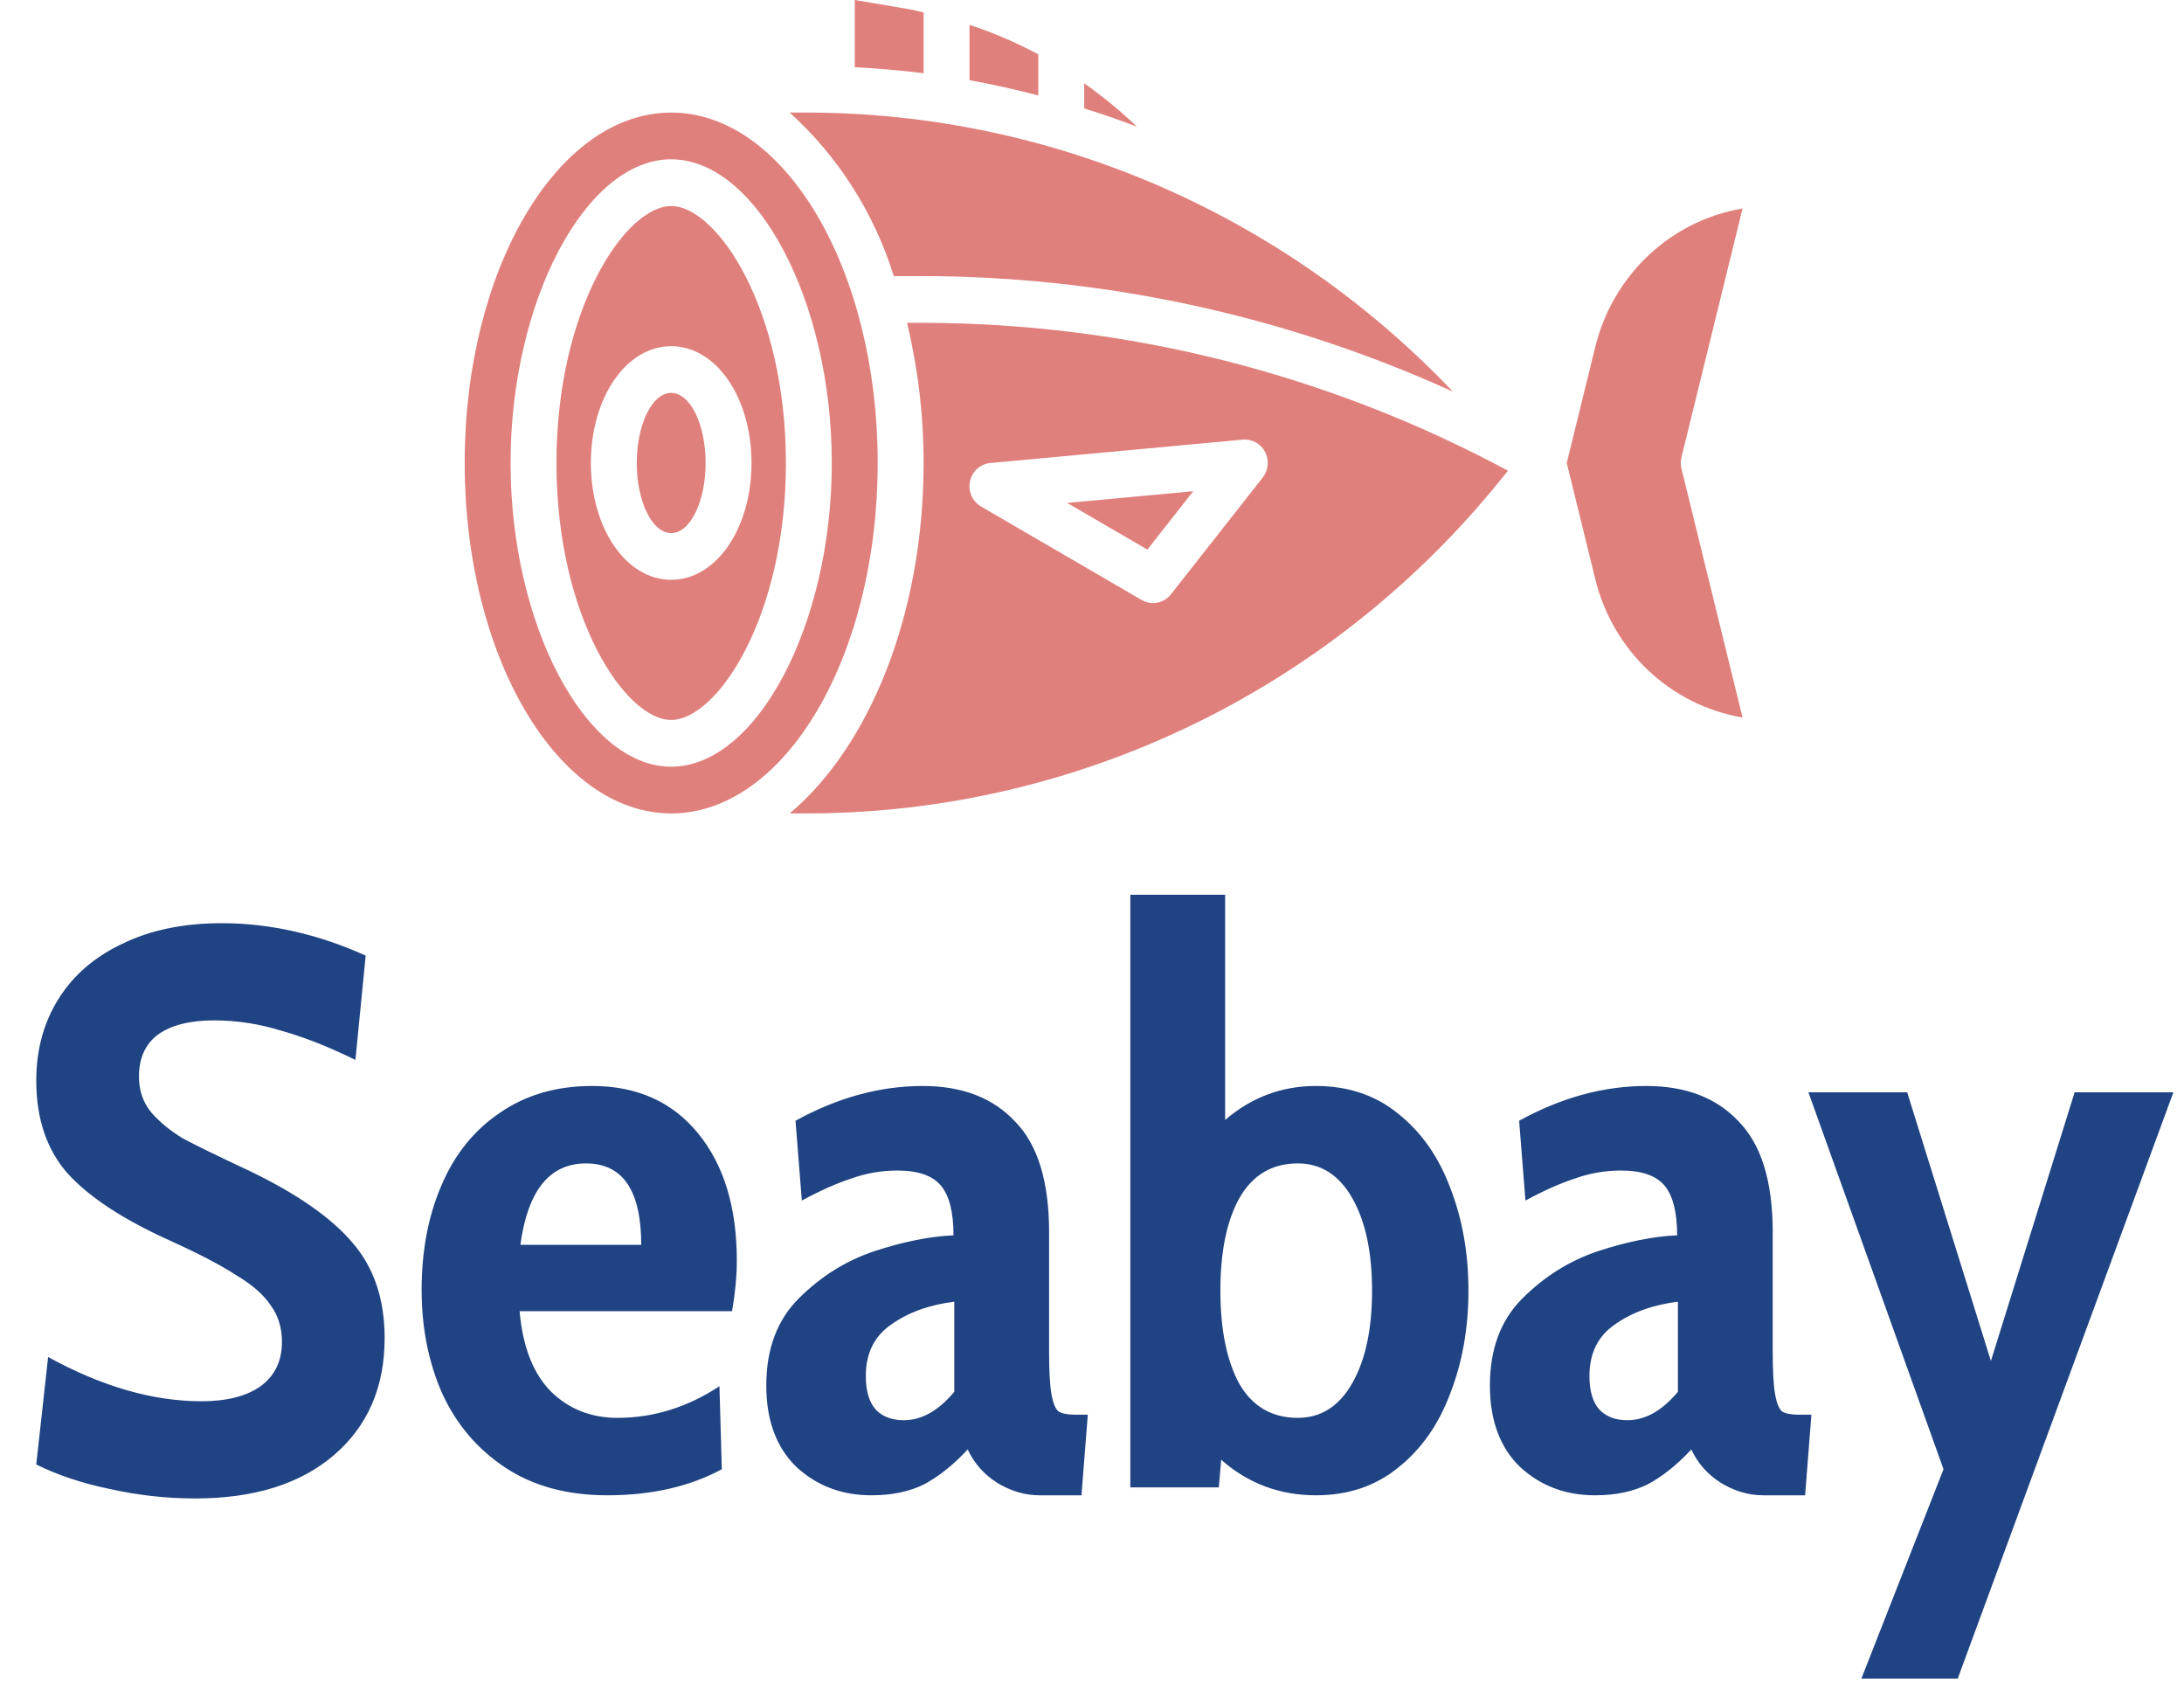
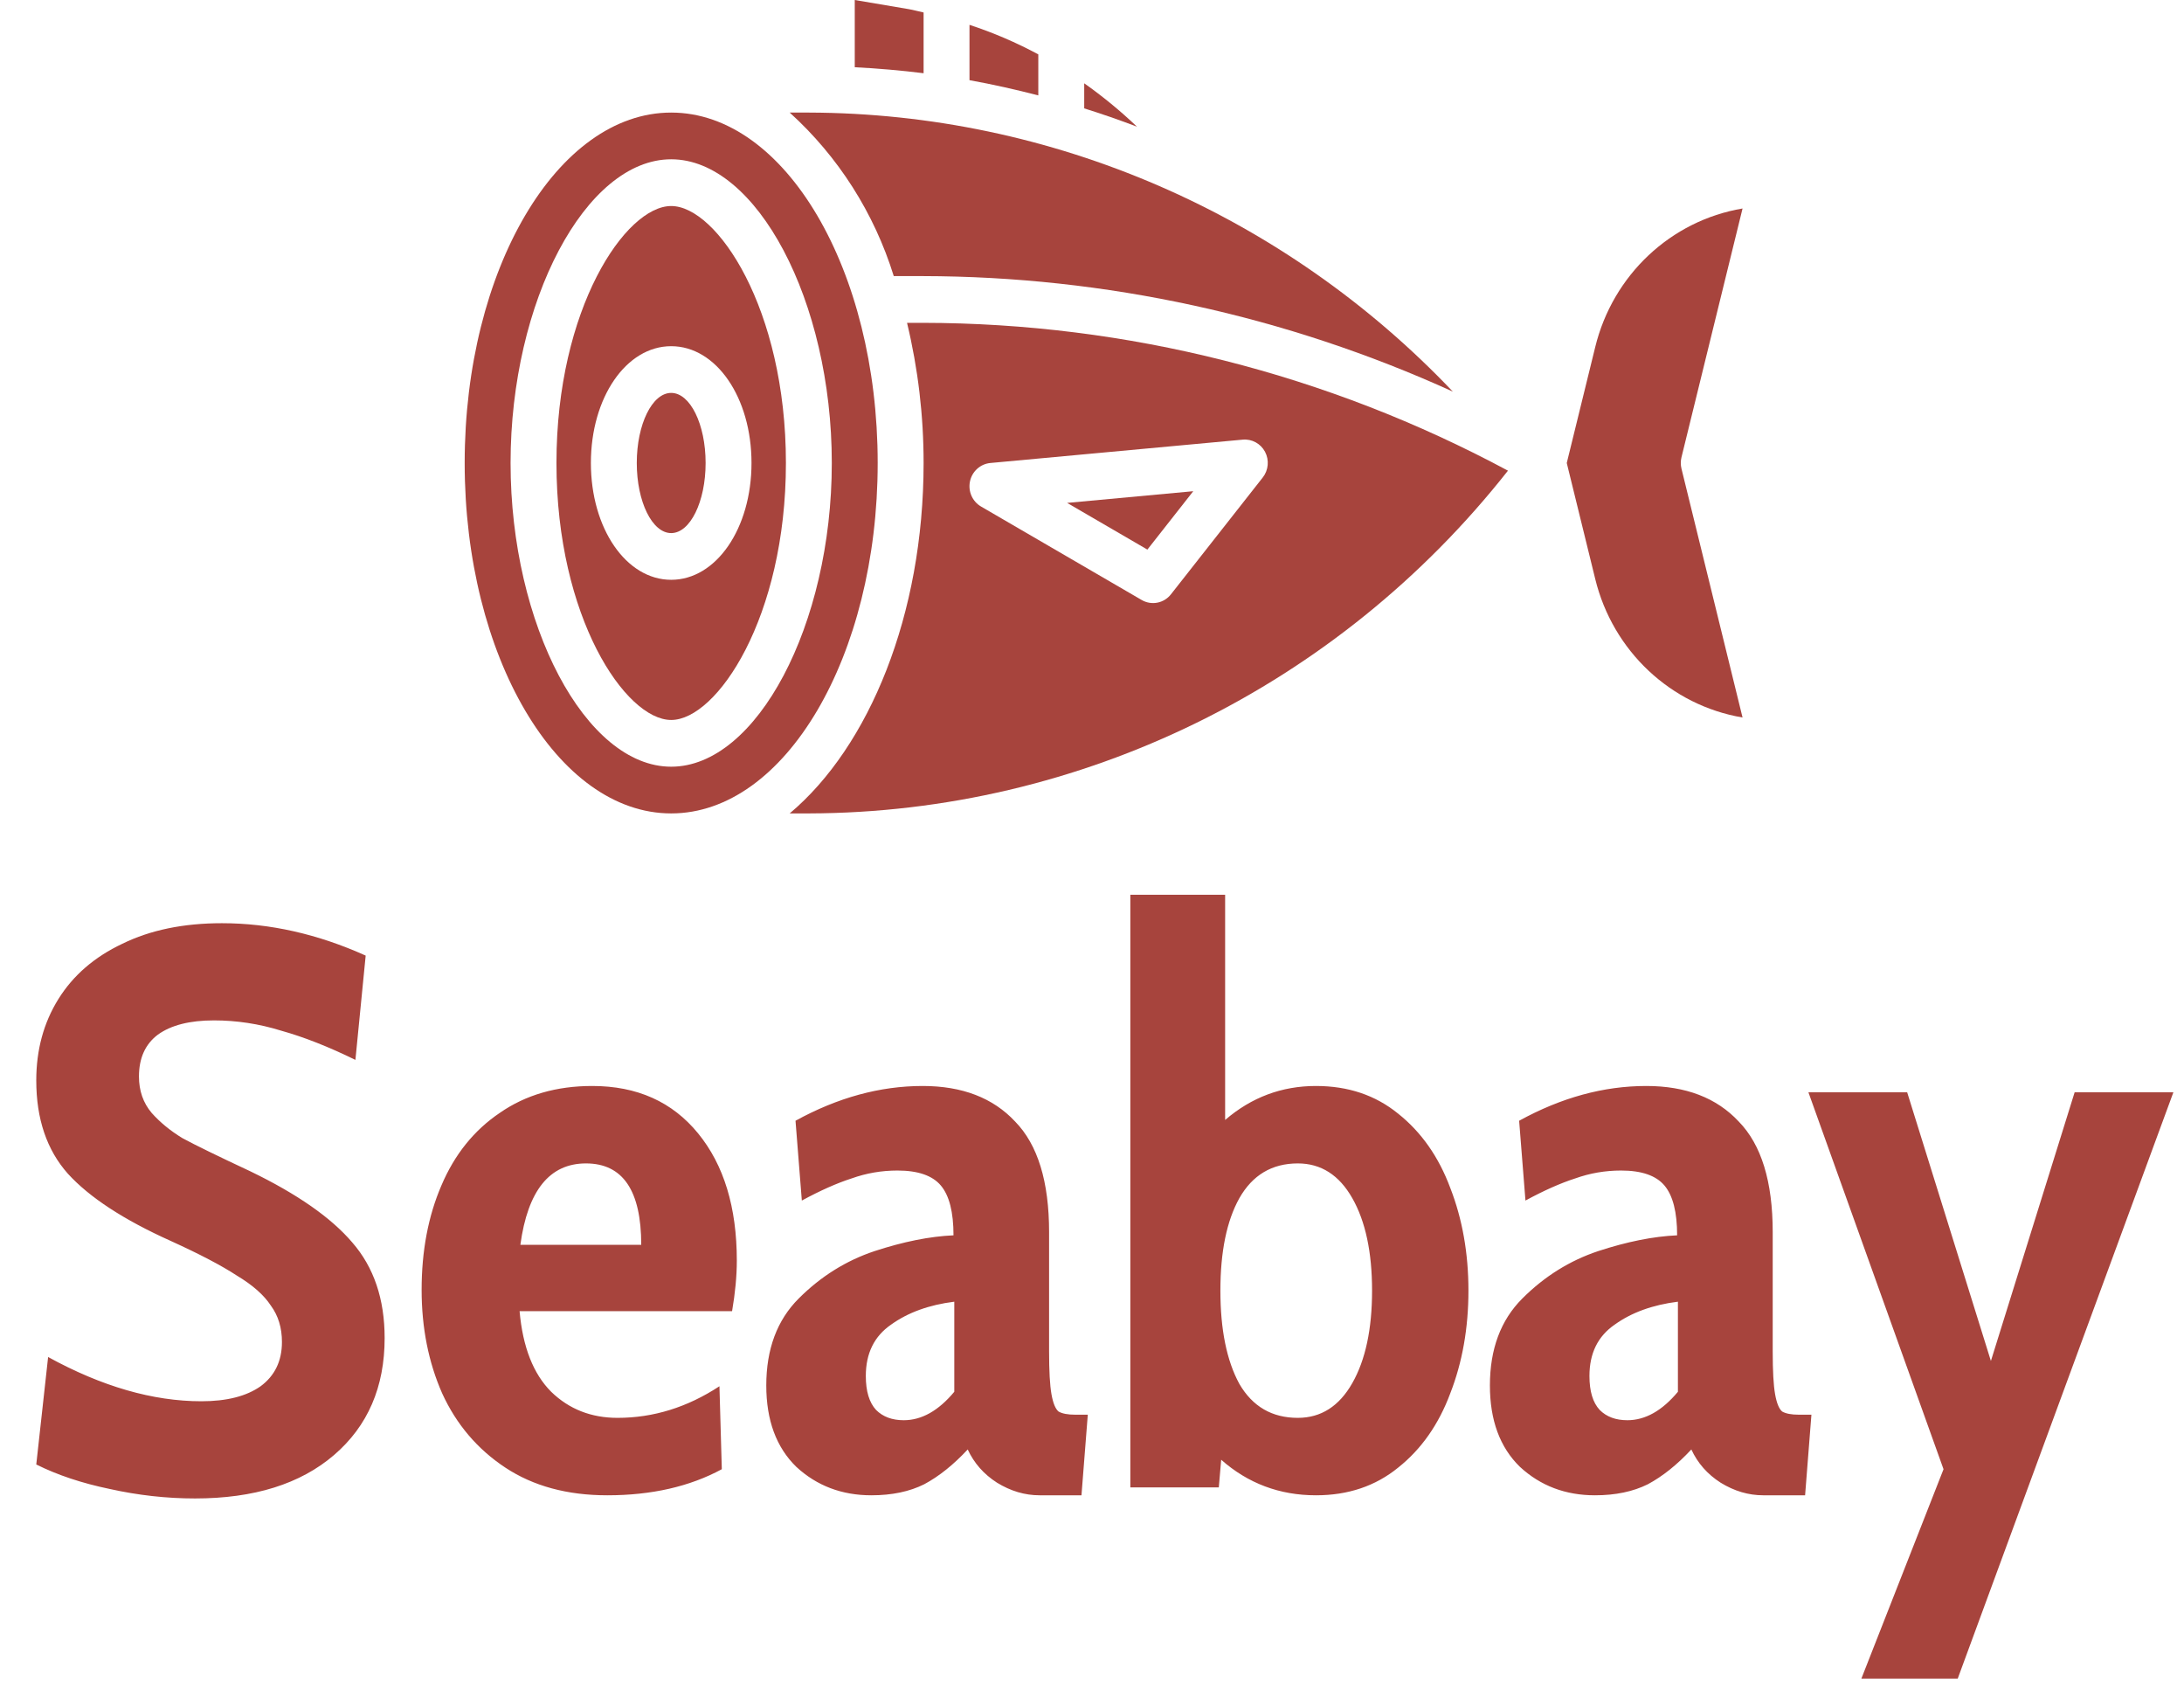
<svg xmlns="http://www.w3.org/2000/svg" width="94" height="73" viewBox="0 0 94 73" fill="none">
-   <path d="M8.395 64.476C7.171 64.476 5.947 64.34 4.723 64.068C3.522 63.819 2.468 63.467 1.561 63.014L2.071 58.39C4.383 59.659 6.582 60.294 8.667 60.294C9.755 60.294 10.605 60.079 11.217 59.648C11.829 59.195 12.135 58.56 12.135 57.744C12.135 57.132 11.976 56.611 11.659 56.18C11.364 55.727 10.877 55.296 10.197 54.888C9.54 54.457 8.588 53.959 7.341 53.392C5.324 52.485 3.85 51.522 2.921 50.502C2.014 49.482 1.561 48.145 1.561 46.49C1.561 45.175 1.878 44.008 2.513 42.988C3.148 41.968 4.066 41.175 5.267 40.608C6.468 40.019 7.896 39.724 9.551 39.724C11.614 39.724 13.676 40.189 15.739 41.118L15.297 45.606C14.141 45.039 13.076 44.62 12.101 44.348C11.149 44.053 10.186 43.906 9.211 43.906C8.168 43.906 7.364 44.11 6.797 44.518C6.253 44.926 5.981 45.527 5.981 46.32C5.981 46.932 6.162 47.453 6.525 47.884C6.888 48.292 7.33 48.655 7.851 48.972C8.395 49.267 9.37 49.743 10.775 50.4C12.792 51.375 14.254 52.395 15.161 53.46C16.09 54.525 16.555 55.897 16.555 57.574C16.555 59.682 15.83 61.359 14.379 62.606C12.928 63.853 10.934 64.476 8.395 64.476ZM26.137 64.34C24.415 64.34 22.953 63.943 21.751 63.15C20.55 62.357 19.643 61.291 19.031 59.954C18.442 58.617 18.147 57.132 18.147 55.5C18.147 53.823 18.431 52.327 18.997 51.012C19.564 49.675 20.403 48.632 21.513 47.884C22.624 47.113 23.95 46.728 25.491 46.728C27.418 46.728 28.937 47.408 30.047 48.768C31.158 50.128 31.713 51.953 31.713 54.242C31.713 54.899 31.645 55.625 31.509 56.418H22.363C22.499 57.959 22.953 59.115 23.723 59.886C24.494 60.634 25.446 61.008 26.579 61.008C28.121 61.008 29.583 60.555 30.965 59.648L31.067 63.218C29.685 63.966 28.041 64.34 26.137 64.34ZM27.599 53.562C27.599 51.227 26.806 50.06 25.219 50.06C23.655 50.06 22.715 51.227 22.397 53.562H27.599ZM37.503 64.34C36.234 64.34 35.157 63.932 34.273 63.116C33.412 62.277 32.981 61.11 32.981 59.614C32.981 58.05 33.446 56.803 34.375 55.874C35.327 54.922 36.415 54.242 37.639 53.834C38.886 53.426 40.019 53.199 41.039 53.154C41.039 52.157 40.858 51.443 40.495 51.012C40.133 50.581 39.509 50.366 38.625 50.366C37.945 50.366 37.288 50.479 36.653 50.706C36.019 50.91 35.305 51.227 34.511 51.658L34.239 48.224C36.053 47.227 37.877 46.728 39.713 46.728C41.413 46.728 42.739 47.238 43.691 48.258C44.666 49.255 45.153 50.842 45.153 53.018V58.152C45.153 58.991 45.187 59.603 45.255 59.988C45.323 60.373 45.425 60.623 45.561 60.736C45.72 60.827 45.958 60.872 46.275 60.872H46.819L46.547 64.34H44.745C44.111 64.34 43.499 64.159 42.909 63.796C42.343 63.433 41.923 62.957 41.651 62.368C41.039 63.025 40.416 63.524 39.781 63.864C39.147 64.181 38.387 64.34 37.503 64.34ZM38.897 61.11C39.668 61.11 40.393 60.702 41.073 59.886V56.01C39.985 56.146 39.079 56.475 38.353 56.996C37.628 57.495 37.265 58.231 37.265 59.206C37.265 59.863 37.413 60.351 37.707 60.668C38.002 60.963 38.399 61.11 38.897 61.11ZM56.64 46.728C58.023 46.728 59.202 47.125 60.176 47.918C61.173 48.711 61.922 49.777 62.42 51.114C62.941 52.451 63.202 53.925 63.202 55.534C63.202 57.143 62.941 58.617 62.42 59.954C61.922 61.291 61.173 62.357 60.176 63.15C59.202 63.943 58.023 64.34 56.64 64.34C55.076 64.34 53.716 63.83 52.56 62.81L52.458 64H48.65V38.5H52.73V48.19C53.864 47.215 55.167 46.728 56.64 46.728ZM55.858 61.008C56.855 61.008 57.638 60.509 58.204 59.512C58.771 58.515 59.054 57.189 59.054 55.534C59.054 53.879 58.771 52.553 58.204 51.556C57.638 50.559 56.855 50.06 55.858 50.06C54.748 50.06 53.909 50.559 53.342 51.556C52.798 52.531 52.526 53.857 52.526 55.534C52.526 57.211 52.798 58.549 53.342 59.546C53.909 60.521 54.748 61.008 55.858 61.008ZM68.648 64.34C67.378 64.34 66.302 63.932 65.418 63.116C64.556 62.277 64.126 61.11 64.126 59.614C64.126 58.05 64.59 56.803 65.52 55.874C66.472 54.922 67.56 54.242 68.784 53.834C70.03 53.426 71.164 53.199 72.184 53.154C72.184 52.157 72.002 51.443 71.64 51.012C71.277 50.581 70.654 50.366 69.77 50.366C69.09 50.366 68.432 50.479 67.798 50.706C67.163 50.91 66.449 51.227 65.656 51.658L65.384 48.224C67.197 47.227 69.022 46.728 70.858 46.728C72.558 46.728 73.884 47.238 74.836 48.258C75.81 49.255 76.298 50.842 76.298 53.018V58.152C76.298 58.991 76.332 59.603 76.4 59.988C76.468 60.373 76.57 60.623 76.706 60.736C76.864 60.827 77.102 60.872 77.42 60.872H77.964L77.692 64.34H75.89C75.255 64.34 74.643 64.159 74.054 63.796C73.487 63.433 73.068 62.957 72.796 62.368C72.184 63.025 71.56 63.524 70.926 63.864C70.291 64.181 69.532 64.34 68.648 64.34ZM70.042 61.11C70.812 61.11 71.538 60.702 72.218 59.886V56.01C71.13 56.146 70.223 56.475 69.498 56.996C68.772 57.495 68.41 58.231 68.41 59.206C68.41 59.863 68.557 60.351 68.852 60.668C69.146 60.963 69.543 61.11 70.042 61.11ZM83.65 63.218L77.835 47H82.085L85.689 58.56L89.293 47H93.543L84.261 72.228H80.114L83.65 63.218Z" fill="#204383" />
-   <path d="M39.111 0.393L36.789 0V2.893C37.782 2.943 38.769 3.029 39.752 3.151V0.537C39.537 0.492 39.327 0.43 39.111 0.393Z" fill="#E0807C" />
-   <path d="M28.888 8.865C26.923 8.865 23.95 13.276 23.95 19.922C23.95 26.568 26.923 30.979 28.888 30.979C30.854 30.979 33.826 26.568 33.826 19.922C33.826 13.276 30.854 8.865 28.888 8.865ZM28.888 24.948C26.95 24.948 25.432 22.736 25.432 19.922C25.432 17.108 26.95 14.896 28.888 14.896C30.827 14.896 32.345 17.108 32.345 19.922C32.345 22.736 30.827 24.948 28.888 24.948Z" fill="#E0807C" />
-   <path d="M30.37 19.922C30.37 18.257 29.706 16.906 28.888 16.906C28.07 16.906 27.407 18.257 27.407 19.922C27.407 21.587 28.07 22.938 28.888 22.938C29.706 22.938 30.37 21.587 30.37 19.922Z" fill="#E0807C" />
-   <path d="M33.989 4.844C36.078 6.735 37.626 9.166 38.468 11.88H39.717C47.579 11.893 55.351 13.586 62.53 16.85C55.262 9.204 45.266 4.874 34.814 4.844H33.989Z" fill="#E0807C" />
-   <path d="M41.727 1.069V3.45C42.724 3.629 43.711 3.853 44.689 4.105V2.34C43.74 1.829 42.748 1.404 41.727 1.069Z" fill="#E0807C" />
-   <path d="M75 8.971C71.909 9.493 69.417 11.834 68.66 14.929L67.434 19.922L68.66 24.915C69.417 28.01 71.909 30.351 75 30.873L72.371 20.165C72.332 20.005 72.332 19.838 72.371 19.678L75 8.971Z" fill="#E0807C" />
-   <path d="M46.665 4.663C47.429 4.903 48.186 5.165 48.936 5.451C48.225 4.773 47.465 4.149 46.665 3.584V4.663Z" fill="#E0807C" />
-   <path d="M39.039 13.891C39.514 15.865 39.753 17.89 39.752 19.922C39.752 26.445 37.414 32.121 33.989 35H34.814C46.519 34.969 57.581 29.547 64.903 20.252C57.139 16.085 48.495 13.902 39.718 13.891H39.039ZM41.748 20.713C41.839 20.283 42.194 19.962 42.625 19.922L53.488 18.917C53.882 18.88 54.26 19.087 54.448 19.441C54.636 19.797 54.596 20.232 54.349 20.546L50.398 25.572C50.095 25.959 49.56 26.062 49.137 25.816L42.224 21.795C41.851 21.578 41.659 21.141 41.748 20.713Z" fill="#E0807C" />
-   <path d="M28.888 4.844C23.987 4.844 20 11.608 20 19.922C20 28.236 23.987 35 28.888 35C33.789 35 37.776 28.236 37.776 19.922C37.776 11.608 33.789 4.844 28.888 4.844ZM28.888 32.99C25.206 32.99 21.975 26.883 21.975 19.922C21.975 12.961 25.206 6.854 28.888 6.854C32.571 6.854 35.801 12.961 35.801 19.922C35.801 26.883 32.571 32.99 28.888 32.99Z" fill="#E0807C" />
-   <path d="M51.358 21.136L45.929 21.639L49.384 23.648L51.358 21.136Z" fill="#E0807C" />
+   <path d="M8.395 64.476C7.171 64.476 5.947 64.34 4.723 64.068C3.522 63.819 2.468 63.467 1.561 63.014L2.071 58.39C4.383 59.659 6.582 60.294 8.667 60.294C9.755 60.294 10.605 60.079 11.217 59.648C11.829 59.195 12.135 58.56 12.135 57.744C12.135 57.132 11.976 56.611 11.659 56.18C11.364 55.727 10.877 55.296 10.197 54.888C9.54 54.457 8.588 53.959 7.341 53.392C5.324 52.485 3.85 51.522 2.921 50.502C2.014 49.482 1.561 48.145 1.561 46.49C1.561 45.175 1.878 44.008 2.513 42.988C3.148 41.968 4.066 41.175 5.267 40.608C6.468 40.019 7.896 39.724 9.551 39.724C11.614 39.724 13.676 40.189 15.739 41.118L15.297 45.606C14.141 45.039 13.076 44.62 12.101 44.348C11.149 44.053 10.186 43.906 9.211 43.906C8.168 43.906 7.364 44.11 6.797 44.518C6.253 44.926 5.981 45.527 5.981 46.32C5.981 46.932 6.162 47.453 6.525 47.884C6.888 48.292 7.33 48.655 7.851 48.972C8.395 49.267 9.37 49.743 10.775 50.4C12.792 51.375 14.254 52.395 15.161 53.46C16.09 54.525 16.555 55.897 16.555 57.574C16.555 59.682 15.83 61.359 14.379 62.606C12.928 63.853 10.934 64.476 8.395 64.476ZM26.137 64.34C24.415 64.34 22.953 63.943 21.751 63.15C20.55 62.357 19.643 61.291 19.031 59.954C18.442 58.617 18.147 57.132 18.147 55.5C18.147 53.823 18.431 52.327 18.997 51.012C19.564 49.675 20.403 48.632 21.513 47.884C22.624 47.113 23.95 46.728 25.491 46.728C27.418 46.728 28.937 47.408 30.047 48.768C31.158 50.128 31.713 51.953 31.713 54.242C31.713 54.899 31.645 55.625 31.509 56.418H22.363C22.499 57.959 22.953 59.115 23.723 59.886C24.494 60.634 25.446 61.008 26.579 61.008C28.121 61.008 29.583 60.555 30.965 59.648L31.067 63.218C29.685 63.966 28.041 64.34 26.137 64.34ZM27.599 53.562C27.599 51.227 26.806 50.06 25.219 50.06C23.655 50.06 22.715 51.227 22.397 53.562H27.599ZM37.503 64.34C36.234 64.34 35.157 63.932 34.273 63.116C33.412 62.277 32.981 61.11 32.981 59.614C32.981 58.05 33.446 56.803 34.375 55.874C35.327 54.922 36.415 54.242 37.639 53.834C38.886 53.426 40.019 53.199 41.039 53.154C41.039 52.157 40.858 51.443 40.495 51.012C40.133 50.581 39.509 50.366 38.625 50.366C37.945 50.366 37.288 50.479 36.653 50.706C36.019 50.91 35.305 51.227 34.511 51.658L34.239 48.224C36.053 47.227 37.877 46.728 39.713 46.728C41.413 46.728 42.739 47.238 43.691 48.258C44.666 49.255 45.153 50.842 45.153 53.018V58.152C45.153 58.991 45.187 59.603 45.255 59.988C45.323 60.373 45.425 60.623 45.561 60.736C45.72 60.827 45.958 60.872 46.275 60.872H46.819L46.547 64.34H44.745C44.111 64.34 43.499 64.159 42.909 63.796C42.343 63.433 41.923 62.957 41.651 62.368C41.039 63.025 40.416 63.524 39.781 63.864C39.147 64.181 38.387 64.34 37.503 64.34ZM38.897 61.11C39.668 61.11 40.393 60.702 41.073 59.886V56.01C39.985 56.146 39.079 56.475 38.353 56.996C37.628 57.495 37.265 58.231 37.265 59.206C37.265 59.863 37.413 60.351 37.707 60.668C38.002 60.963 38.399 61.11 38.897 61.11ZM56.64 46.728C58.023 46.728 59.202 47.125 60.176 47.918C61.173 48.711 61.922 49.777 62.42 51.114C62.941 52.451 63.202 53.925 63.202 55.534C63.202 57.143 62.941 58.617 62.42 59.954C61.922 61.291 61.173 62.357 60.176 63.15C59.202 63.943 58.023 64.34 56.64 64.34C55.076 64.34 53.716 63.83 52.56 62.81L52.458 64H48.65V38.5H52.73V48.19C53.864 47.215 55.167 46.728 56.64 46.728ZM55.858 61.008C56.855 61.008 57.638 60.509 58.204 59.512C58.771 58.515 59.054 57.189 59.054 55.534C59.054 53.879 58.771 52.553 58.204 51.556C57.638 50.559 56.855 50.06 55.858 50.06C54.748 50.06 53.909 50.559 53.342 51.556C52.798 52.531 52.526 53.857 52.526 55.534C52.526 57.211 52.798 58.549 53.342 59.546C53.909 60.521 54.748 61.008 55.858 61.008ZM68.648 64.34C67.378 64.34 66.302 63.932 65.418 63.116C64.556 62.277 64.126 61.11 64.126 59.614C64.126 58.05 64.59 56.803 65.52 55.874C66.472 54.922 67.56 54.242 68.784 53.834C70.03 53.426 71.164 53.199 72.184 53.154C72.184 52.157 72.002 51.443 71.64 51.012C71.277 50.581 70.654 50.366 69.77 50.366C69.09 50.366 68.432 50.479 67.798 50.706C67.163 50.91 66.449 51.227 65.656 51.658L65.384 48.224C67.197 47.227 69.022 46.728 70.858 46.728C72.558 46.728 73.884 47.238 74.836 48.258C75.81 49.255 76.298 50.842 76.298 53.018V58.152C76.298 58.991 76.332 59.603 76.4 59.988C76.468 60.373 76.57 60.623 76.706 60.736C76.864 60.827 77.102 60.872 77.42 60.872H77.964L77.692 64.34H75.89C75.255 64.34 74.643 64.159 74.054 63.796C73.487 63.433 73.068 62.957 72.796 62.368C72.184 63.025 71.56 63.524 70.926 63.864C70.291 64.181 69.532 64.34 68.648 64.34ZM70.042 61.11C70.812 61.11 71.538 60.702 72.218 59.886V56.01C71.13 56.146 70.223 56.475 69.498 56.996C68.772 57.495 68.41 58.231 68.41 59.206C68.41 59.863 68.557 60.351 68.852 60.668C69.146 60.963 69.543 61.11 70.042 61.11ZM83.65 63.218L77.835 47H82.085L85.689 58.56L89.293 47H93.543L84.261 72.228H80.114L83.65 63.218Z" fill="#A7443D" />
+   <path d="M39.111 0.393L36.789 0V2.893C37.782 2.943 38.769 3.029 39.752 3.151V0.537C39.537 0.492 39.327 0.43 39.111 0.393Z" fill="#A7443D" />
+   <path d="M28.888 8.865C26.923 8.865 23.95 13.276 23.95 19.922C23.95 26.568 26.923 30.979 28.888 30.979C30.854 30.979 33.826 26.568 33.826 19.922C33.826 13.276 30.854 8.865 28.888 8.865ZM28.888 24.948C26.95 24.948 25.432 22.736 25.432 19.922C25.432 17.108 26.95 14.896 28.888 14.896C30.827 14.896 32.345 17.108 32.345 19.922C32.345 22.736 30.827 24.948 28.888 24.948Z" fill="#A7443D" />
+   <path d="M30.37 19.922C30.37 18.257 29.706 16.906 28.888 16.906C28.07 16.906 27.407 18.257 27.407 19.922C27.407 21.587 28.07 22.938 28.888 22.938C29.706 22.938 30.37 21.587 30.37 19.922Z" fill="#A7443D" />
+   <path d="M33.989 4.844C36.078 6.735 37.626 9.166 38.468 11.88H39.717C47.579 11.893 55.351 13.586 62.53 16.85C55.262 9.204 45.266 4.874 34.814 4.844H33.989Z" fill="#A7443D" />
+   <path d="M41.727 1.069V3.45C42.724 3.629 43.711 3.853 44.689 4.105V2.34C43.74 1.829 42.748 1.404 41.727 1.069Z" fill="#A7443D" />
+   <path d="M75 8.971C71.909 9.493 69.417 11.834 68.66 14.929L67.434 19.922L68.66 24.915C69.417 28.01 71.909 30.351 75 30.873L72.371 20.165C72.332 20.005 72.332 19.838 72.371 19.678L75 8.971Z" fill="#A7443D" />
+   <path d="M46.665 4.663C47.429 4.903 48.186 5.165 48.936 5.451C48.225 4.773 47.465 4.149 46.665 3.584V4.663Z" fill="#A7443D" />
+   <path d="M39.039 13.891C39.514 15.865 39.753 17.89 39.752 19.922C39.752 26.445 37.414 32.121 33.989 35H34.814C46.519 34.969 57.581 29.547 64.903 20.252C57.139 16.085 48.495 13.902 39.718 13.891H39.039ZM41.748 20.713C41.839 20.283 42.194 19.962 42.625 19.922L53.488 18.917C53.882 18.88 54.26 19.087 54.448 19.441C54.636 19.797 54.596 20.232 54.349 20.546L50.398 25.572C50.095 25.959 49.56 26.062 49.137 25.816L42.224 21.795C41.851 21.578 41.659 21.141 41.748 20.713Z" fill="#A7443D" />
+   <path d="M28.888 4.844C23.987 4.844 20 11.608 20 19.922C20 28.236 23.987 35 28.888 35C33.789 35 37.776 28.236 37.776 19.922C37.776 11.608 33.789 4.844 28.888 4.844ZM28.888 32.99C25.206 32.99 21.975 26.883 21.975 19.922C21.975 12.961 25.206 6.854 28.888 6.854C32.571 6.854 35.801 12.961 35.801 19.922C35.801 26.883 32.571 32.99 28.888 32.99Z" fill="#A7443D" />
+   <path d="M51.358 21.136L45.929 21.639L49.384 23.648L51.358 21.136Z" fill="#A7443D" />
</svg>
